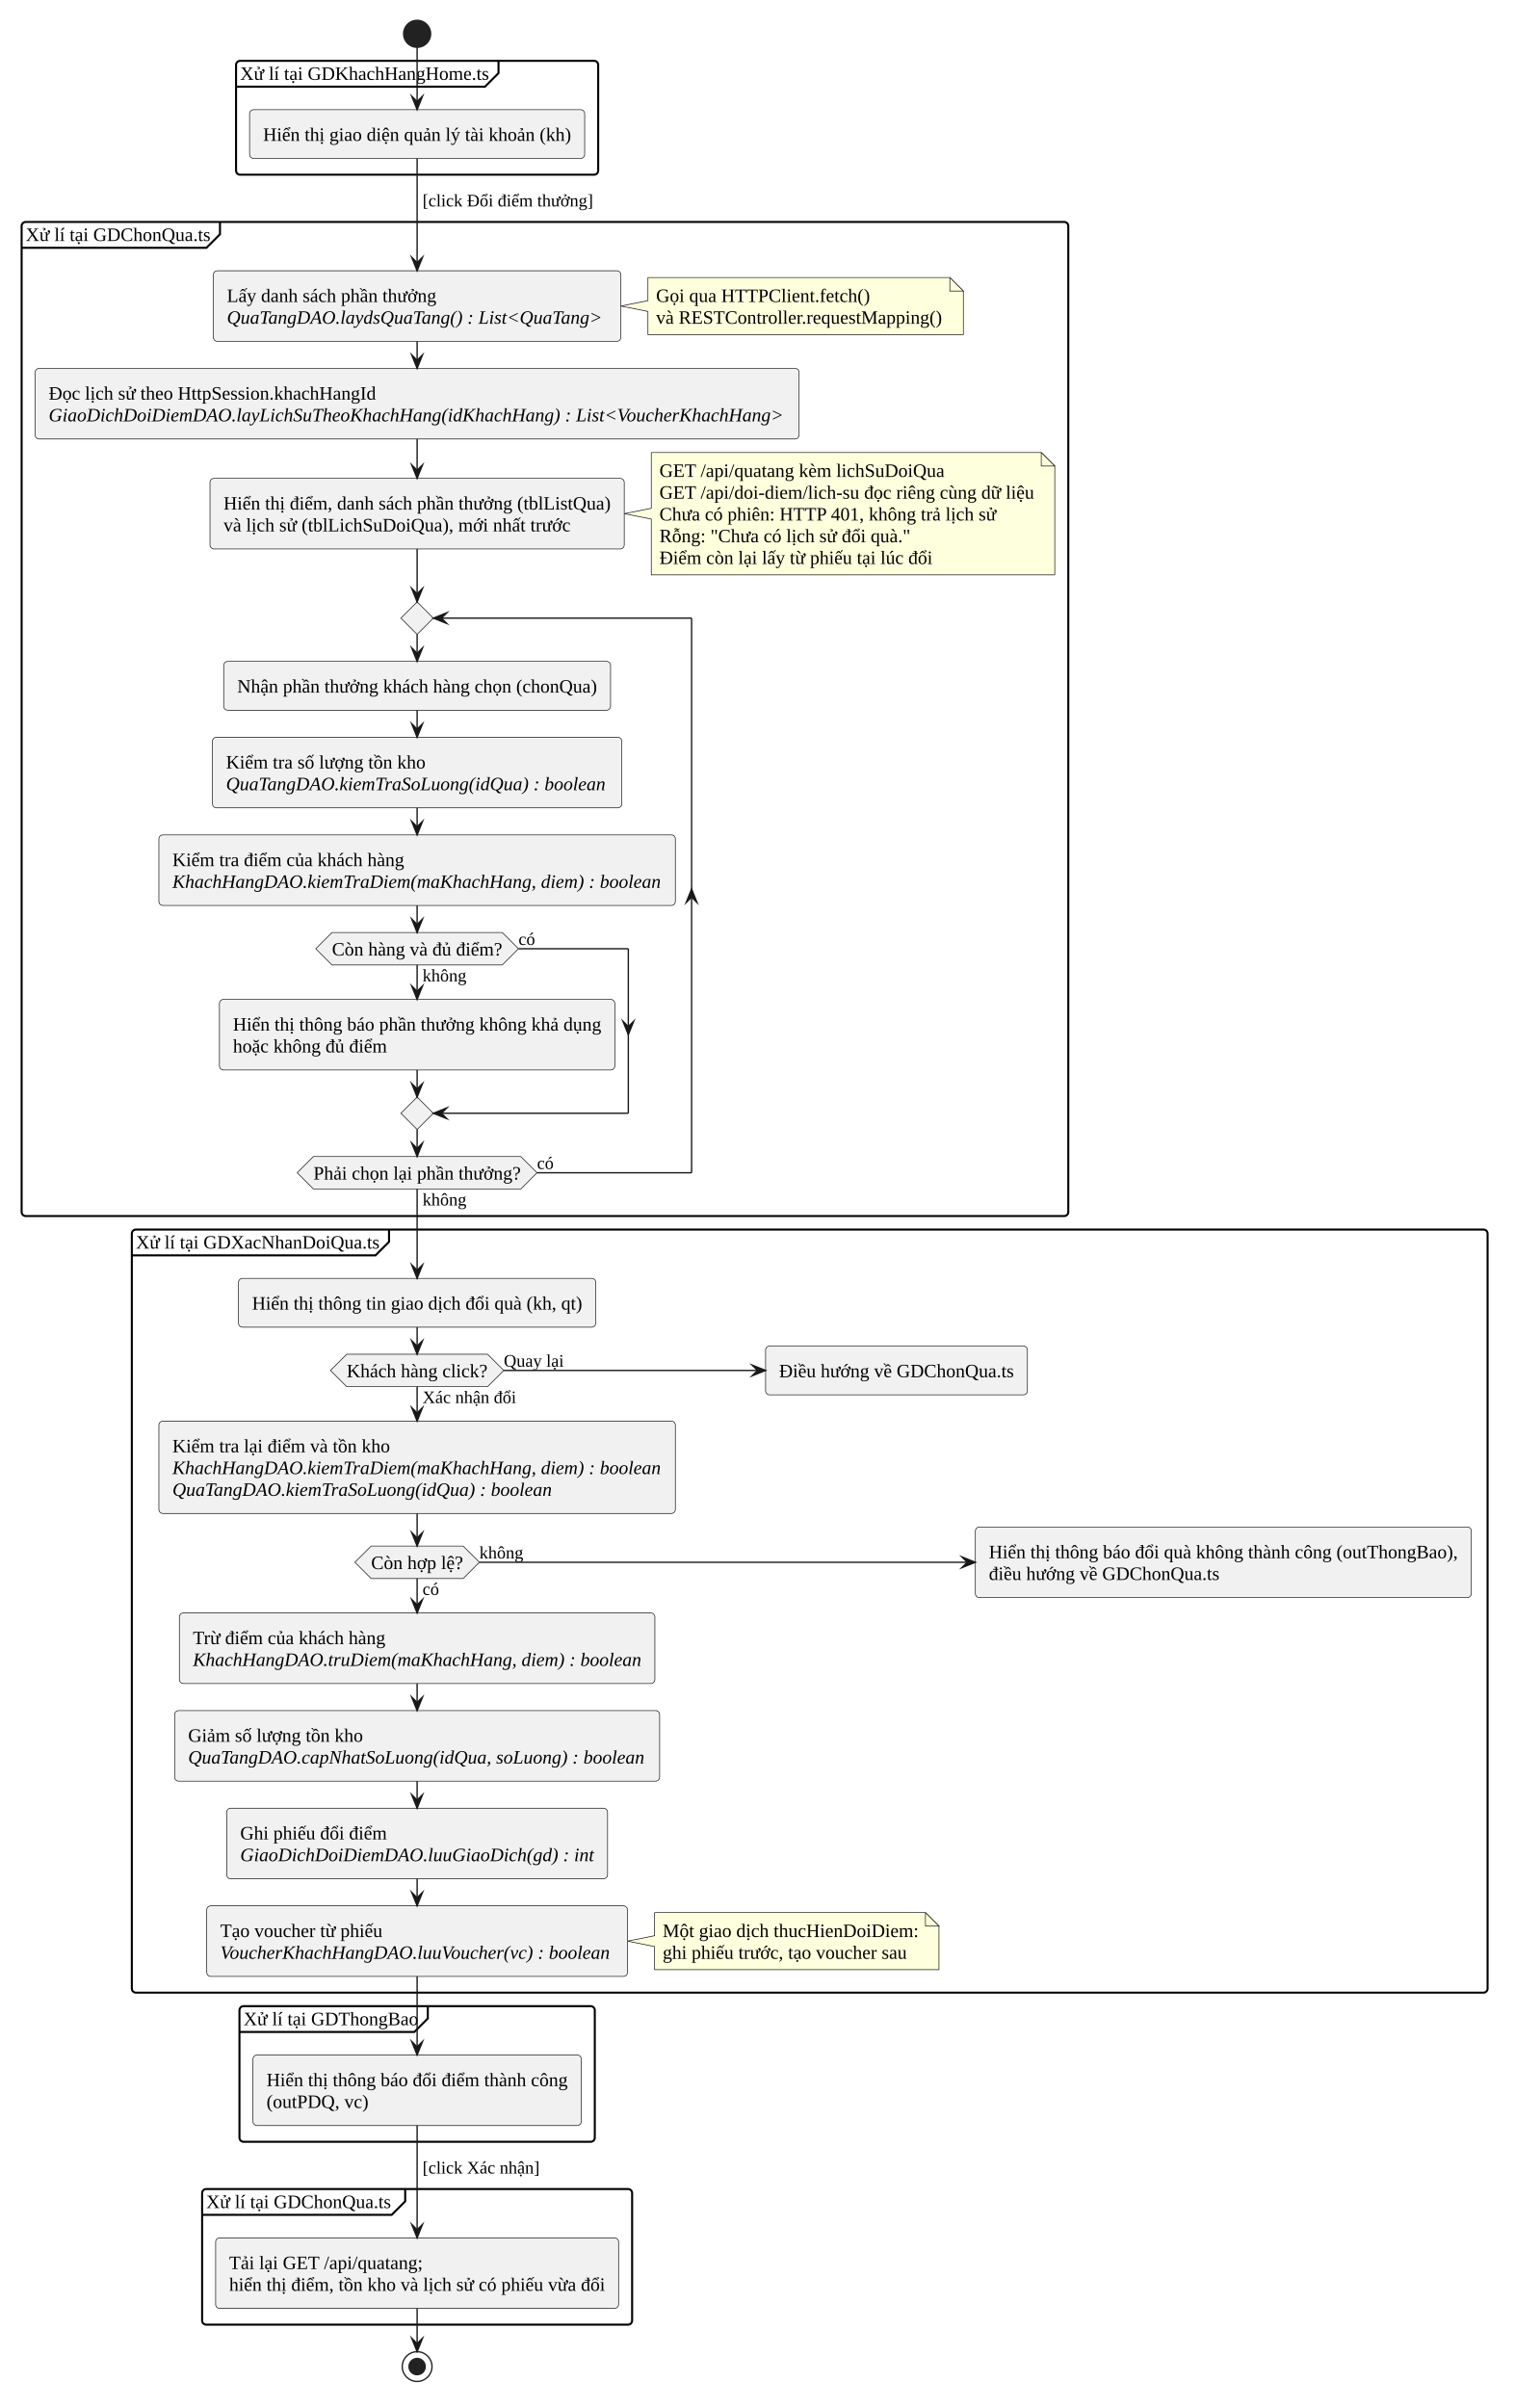
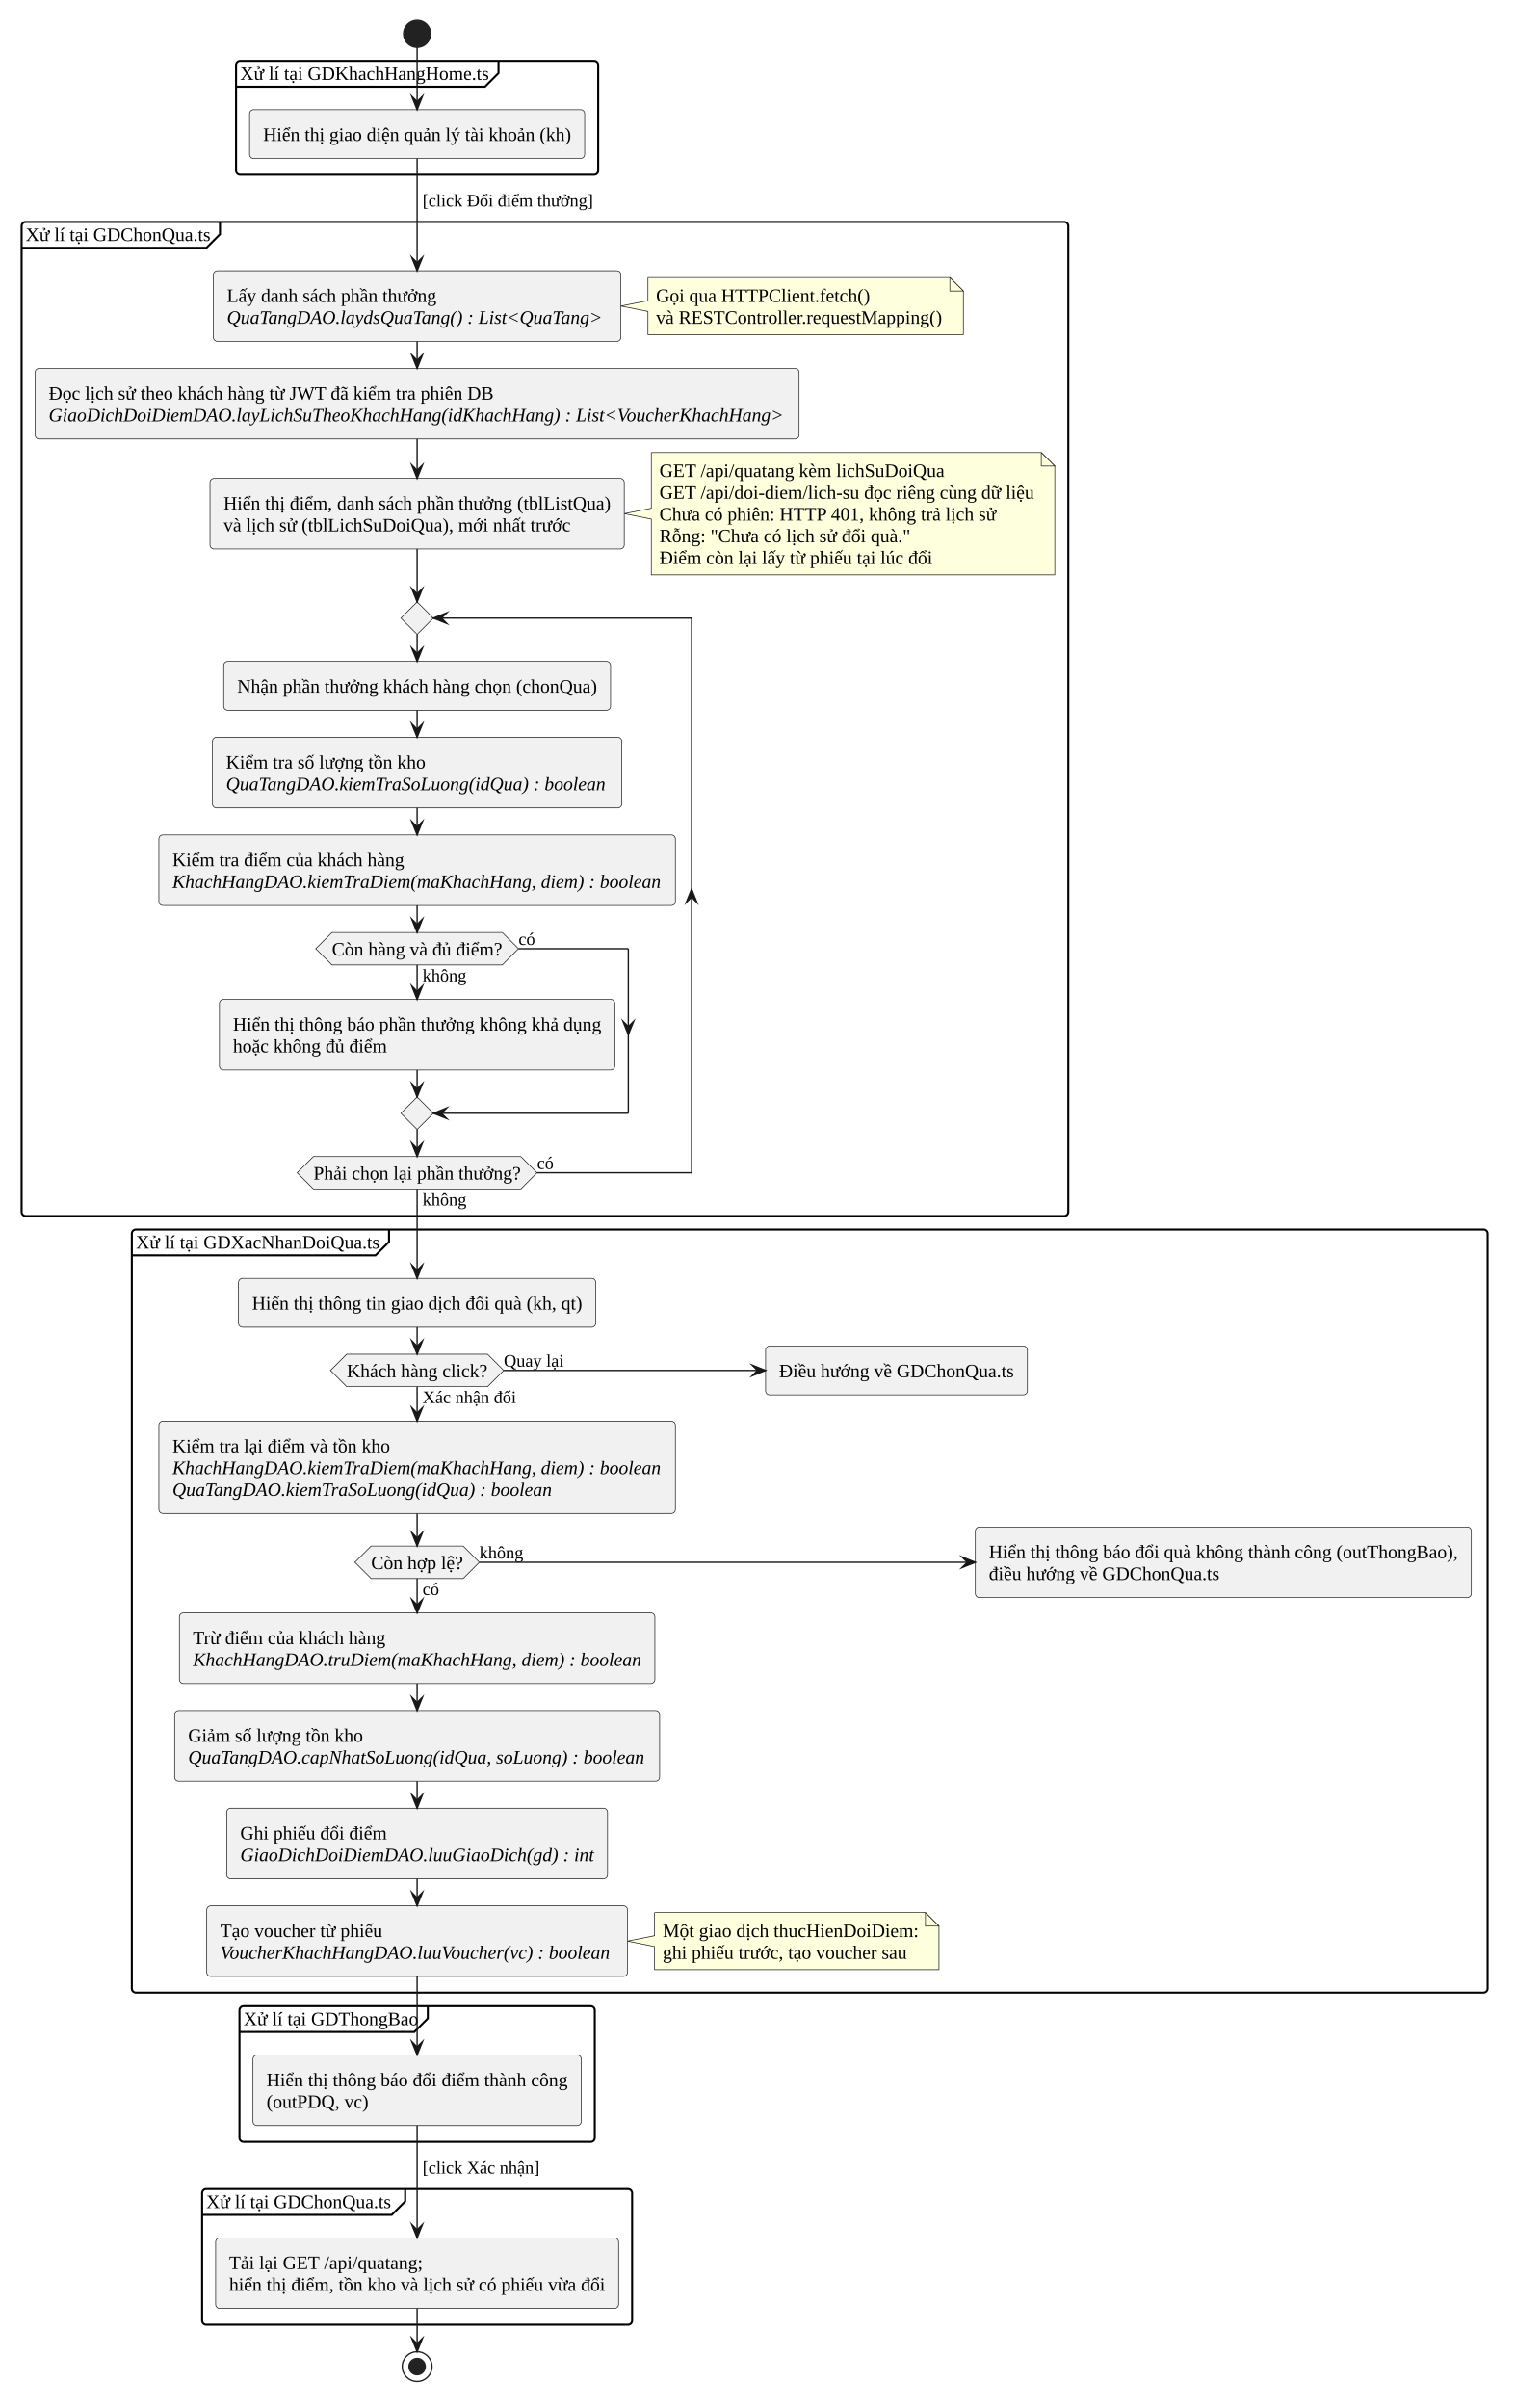
<svg xmlns="http://www.w3.org/2000/svg" version="1.1" data-diagram-type="ACTIVITY" style="width:2333px;height:3710px;background:#FFFFFF;" width="2333.333px" height="3710.417px" viewBox="0 0 2333 3710" zoomAndPan="magnify" preserveAspectRatio="none" contentStyleType="text/css">
  <defs />
  <g font-family="sans-serif" lengthAdjust="spacing">
    <ellipse cx="642.71" cy="52.083" rx="20.833" ry="20.833" fill="#222" style="stroke:#222;stroke-width:2.083;" />
    <rect x="363.716" y="93.75" width="557.99" height="175.411" fill="none" style="stroke:#000;stroke-width:3.125;" rx="6.25" ry="6.25" />
    <path d="M768.102,93.75 L768.102,112.705 L747.269,133.539 L363.716,133.539" style="stroke:#000;stroke-width:3.125;" fill="none" />
    <text x="369.966" y="123.063" fill="#000" font-size="29.167" textLength="383.553" font-family="'Times New Roman'">Xử lí tại GDKhachHangHome.ts</text>
    <rect x="384.549" y="168.955" width="516.323" height="75.205" fill="#F1F1F1" style="stroke:#181818;stroke-width:1.042;" rx="6.25" ry="6.25" />
    <text x="405.382" y="217.019" fill="#000" font-size="29.167" textLength="474.656" font-family="'Times New Roman'">Hiển thị giao diện quản lý tài khoản (kh)</text>
    <rect x="33.333" y="341.971" width="1612.707" height="1531.565" fill="none" style="stroke:#000;stroke-width:3.125;" rx="6.25" ry="6.25" />
    <path d="M338.94,341.971 L338.94,360.926 L318.107,381.76 L33.333,381.76" style="stroke:#000;stroke-width:3.125;" fill="none" />
    <text x="39.583" y="371.284" fill="#000" font-size="29.167" textLength="284.774" font-family="'Times New Roman'">Xử lí tại GDChonQua.ts</text>
    <path d="M998.344,427.593 L998.344,463.215 L956.677,471.548 L998.344,479.882 L998.344,515.504 A0,0 0 0 0 998.344,515.504 L1484.365,515.504 A0,0 0 0 0 1484.365,515.504 L1484.365,448.426 L1463.531,427.593 L998.344,427.593 A0,0 0 0 0 998.344,427.593" style="stroke:#181818;stroke-width:1.042;" fill="#FEFFDD" />
    <path d="M1463.531,427.593 L1463.531,448.426 L1484.365,448.426 L1463.531,427.593" style="stroke:#181818;stroke-width:1.042;" fill="#FEFFDD" />
    <text x="1010.844" y="465.239" fill="#000" font-size="29.167" textLength="329.663" font-family="'Times New Roman'">Gọi qua HTTPClient.fetch()</text>
    <text x="1010.844" y="498.778" fill="#000" font-size="29.167" textLength="442.271" font-family="'Times New Roman'">và RESTController.requestMapping()</text>
    <rect x="328.743" y="417.176" width="627.934" height="108.744" fill="#F1F1F1" style="stroke:#181818;stroke-width:1.042;" rx="6.25" ry="6.25" />
    <text x="349.577" y="465.239" fill="#000" font-size="29.167" textLength="322.813" font-family="'Times New Roman'">Lấy danh sách phần thưởng</text>
    <text x="349.577" y="498.778" fill="#000" font-size="29.167" textLength="586.267" font-style="italic" font-family="'Times New Roman'">QuaTangDAO.laydsQuaTang() : List&lt;QuaTang&gt;</text>
    <rect x="54.167" y="567.587" width="1177.087" height="108.744" fill="#F1F1F1" style="stroke:#181818;stroke-width:1.042;" rx="6.25" ry="6.25" />
-     <text x="75" y="615.65" fill="#000" font-size="29.167" textLength="504.264" font-family="'Times New Roman'">Đọc lịch sử theo HttpSession.khachHangId</text>
+     <text x="75" y="615.65" fill="#000" font-size="29.167" textLength="686.072" font-family="'Times New Roman'">Đọc lịch sử theo khách hàng từ JWT đã kiểm tra phiên DB</text>
    <text x="75" y="649.189" fill="#000" font-size="29.167" textLength="1135.421" font-style="italic" font-family="'Times New Roman'">GiaoDichDoiDiemDAO.layLichSuTheoKhachHang(idKhachHang) : List&lt;VoucherKhachHang&gt;</text>
    <path d="M1003.521,697.165 L1003.521,783.095 L961.854,791.429 L1003.521,799.762 L1003.521,885.692 A0,0 0 0 0 1003.521,885.692 L1625.207,885.692 A0,0 0 0 0 1625.207,885.692 L1625.207,717.998 L1604.373,697.165 L1003.521,697.165 A0,0 0 0 0 1003.521,697.165" style="stroke:#181818;stroke-width:1.042;" fill="#FEFFDD" />
    <path d="M1604.373,697.165 L1604.373,717.998 L1625.207,717.998 L1604.373,697.165" style="stroke:#181818;stroke-width:1.042;" fill="#FEFFDD" />
    <text x="1016.021" y="734.811" fill="#000" font-size="29.167" textLength="439.836" font-family="'Times New Roman'">GET /api/quatang kèm lichSuDoiQua</text>
    <text x="1016.021" y="768.35" fill="#000" font-size="29.167" textLength="577.936" font-family="'Times New Roman'">GET /api/doi-diem/lich-su đọc riêng cùng dữ liệu</text>
    <text x="1016.021" y="801.889" fill="#000" font-size="29.167" textLength="520.087" font-family="'Times New Roman'">Chưa có phiên: HTTP 401, không trả lịch sử</text>
    <text x="1016.021" y="835.428" fill="#000" font-size="29.167" textLength="386.757" font-family="'Times New Roman'">Rỗng: "Chưa có lịch sử đổi quà."</text>
    <text x="1016.021" y="868.967" fill="#000" font-size="29.167" textLength="420.795" font-family="'Times New Roman'">Điểm còn lại lấy từ phiếu tại lúc đổi</text>
    <rect x="323.567" y="737.056" width="638.287" height="108.744" fill="#F1F1F1" style="stroke:#181818;stroke-width:1.042;" rx="6.25" ry="6.25" />
    <text x="344.4" y="785.12" fill="#000" font-size="29.167" textLength="596.621" font-family="'Times New Roman'">Hiển thị điểm, danh sách phần thưởng (tblListQua)</text>
    <text x="344.4" y="818.658" fill="#000" font-size="29.167" textLength="534.698" font-family="'Times New Roman'">và lịch sử (tblLichSuDoiQua), mới nhất trước</text>
    <rect x="344.651" y="1019.026" width="596.118" height="75.205" fill="#F1F1F1" style="stroke:#181818;stroke-width:1.042;" rx="6.25" ry="6.25" />
    <text x="365.485" y="1067.089" fill="#000" font-size="29.167" textLength="554.451" font-family="'Times New Roman'">Nhận phần thưởng khách hàng chọn (chonQua)</text>
    <rect x="327.391" y="1135.898" width="630.64" height="108.744" fill="#F1F1F1" style="stroke:#181818;stroke-width:1.042;" rx="6.25" ry="6.25" />
    <text x="348.224" y="1183.961" fill="#000" font-size="29.167" textLength="307.475" font-family="'Times New Roman'">Kiểm tra số lượng tồn kho</text>
    <text x="348.224" y="1217.5" fill="#000" font-size="29.167" textLength="588.973" font-style="italic" font-family="'Times New Roman'">QuaTangDAO.kiemTraSoLuong(idQua) : boolean</text>
    <rect x="244.797" y="1286.309" width="795.827" height="108.744" fill="#F1F1F1" style="stroke:#181818;stroke-width:1.042;" rx="6.25" ry="6.25" />
    <text x="265.63" y="1334.372" fill="#000" font-size="29.167" textLength="357.149" font-family="'Times New Roman'">Kiểm tra điểm của khách hàng</text>
    <text x="265.63" y="1367.911" fill="#000" font-size="29.167" textLength="754.161" font-style="italic" font-family="'Times New Roman'">KhachHangDAO.kiemTraDiem(maKhachHang, diem) : boolean</text>
    <rect x="338.122" y="1539.791" width="609.178" height="108.744" fill="#F1F1F1" style="stroke:#181818;stroke-width:1.042;" rx="6.25" ry="6.25" />
    <text x="358.955" y="1587.855" fill="#000" font-size="29.167" textLength="567.511" font-family="'Times New Roman'">Hiển thị thông báo phần thưởng không khả dụng</text>
    <text x="358.955" y="1621.393" fill="#000" font-size="29.167" textLength="237.335" font-family="'Times New Roman'">hoặc không đủ điểm</text>
    <polygon points="511.489,1436.72,773.932,1436.72,798.932,1461.72,773.932,1486.72,511.489,1486.72,486.489,1461.72,511.489,1436.72" fill="#F1F1F1" style="stroke:#181818;stroke-width:1.042;stroke-linejoin:miter;stroke-miterlimit:10;" />
    <text x="651.044" y="1512.005" fill="#000" font-size="27.083" textLength="67.708" font-family="'Times New Roman'">không</text>
    <text x="511.489" y="1472.18" fill="#000" font-size="29.167" textLength="262.443" font-family="'Times New Roman'">Còn hàng và đủ điểm?</text>
    <text x="798.932" y="1455.861" fill="#000" font-size="27.083" textLength="25.563" font-family="'Times New Roman'">có</text>
    <polygon points="642.71,1690.202,667.71,1715.202,642.71,1740.202,617.71,1715.202,642.71,1690.202" fill="#F1F1F1" style="stroke:#181818;stroke-width:1.042;stroke-linejoin:miter;stroke-miterlimit:10;" />
    <polygon points="642.71,927.359,667.71,952.359,642.71,977.359,617.71,952.359,642.71,927.359" fill="#F1F1F1" style="stroke:#181818;stroke-width:1.042;stroke-linejoin:miter;stroke-miterlimit:10;" />
    <polygon points="482.913,1781.869,802.508,1781.869,827.508,1806.869,802.508,1831.869,482.913,1831.869,457.913,1806.869,482.913,1781.869" fill="#F1F1F1" style="stroke:#181818;stroke-width:1.042;stroke-linejoin:miter;stroke-miterlimit:10;" />
    <text x="651.044" y="1857.154" fill="#000" font-size="27.083" textLength="67.708" font-family="'Times New Roman'">không</text>
    <text x="482.913" y="1817.329" fill="#000" font-size="29.167" textLength="319.594" font-family="'Times New Roman'">Phải chọn lại phần thưởng?</text>
    <text x="827.508" y="1801.011" fill="#000" font-size="27.083" textLength="25.563" font-family="'Times New Roman'">có</text>
    <rect x="203.13" y="1894.369" width="2088.954" height="1175.687" fill="none" style="stroke:#000;stroke-width:3.125;" rx="6.25" ry="6.25" />
    <path d="M599.413,1894.369 L599.413,1913.324 L578.58,1934.158 L203.13,1934.158" style="stroke:#000;stroke-width:3.125;" fill="none" />
    <text x="209.38" y="1923.682" fill="#000" font-size="29.167" textLength="375.45" font-family="'Times New Roman'">Xử lí tại GDXacNhanDoiQua.ts</text>
    <rect x="367.516" y="1969.574" width="550.389" height="75.205" fill="#F1F1F1" style="stroke:#181818;stroke-width:1.042;" rx="6.25" ry="6.25" />
    <text x="388.349" y="2017.638" fill="#000" font-size="29.167" textLength="508.722" font-family="'Times New Roman'">Hiển thị thông tin giao dịch đổi quà (kh, qt)</text>
    <rect x="244.797" y="2189.518" width="795.827" height="142.283" fill="#F1F1F1" style="stroke:#181818;stroke-width:1.042;" rx="6.25" ry="6.25" />
    <text x="265.63" y="2237.581" fill="#000" font-size="29.167" textLength="335.331" font-family="'Times New Roman'">Kiểm tra lại điểm và tồn kho</text>
    <text x="265.63" y="2271.12" fill="#000" font-size="29.167" textLength="754.161" font-style="italic" font-family="'Times New Roman'">KhachHangDAO.kiemTraDiem(maKhachHang, diem) : boolean</text>
    <text x="265.63" y="2304.659" fill="#000" font-size="29.167" textLength="588.973" font-style="italic" font-family="'Times New Roman'">QuaTangDAO.kiemTraSoLuong(idQua) : boolean</text>
    <rect x="276.384" y="2485.078" width="732.652" height="108.744" fill="#F1F1F1" style="stroke:#181818;stroke-width:1.042;" rx="6.25" ry="6.25" />
    <text x="297.218" y="2533.142" fill="#000" font-size="29.167" textLength="297.634" font-family="'Times New Roman'">Trừ điểm của khách hàng</text>
    <text x="297.218" y="2566.68" fill="#000" font-size="29.167" textLength="690.985" font-style="italic" font-family="'Times New Roman'">KhachHangDAO.truDiem(maKhachHang, diem) : boolean</text>
    <rect x="269.043" y="2635.489" width="747.335" height="108.744" fill="#F1F1F1" style="stroke:#181818;stroke-width:1.042;" rx="6.25" ry="6.25" />
    <text x="289.876" y="2683.553" fill="#000" font-size="29.167" textLength="269.421" font-family="'Times New Roman'">Giảm số lượng tồn kho</text>
    <text x="289.876" y="2717.091" fill="#000" font-size="29.167" textLength="705.668" font-style="italic" font-family="'Times New Roman'">QuaTangDAO.capNhatSoLuong(idQua, soLuong) : boolean</text>
    <rect x="349.294" y="2785.9" width="586.833" height="108.744" fill="#F1F1F1" style="stroke:#181818;stroke-width:1.042;" rx="6.25" ry="6.25" />
    <text x="370.127" y="2833.964" fill="#000" font-size="29.167" textLength="226.013" font-family="'Times New Roman'">Ghi phiếu đổi điểm</text>
    <text x="370.127" y="2867.502" fill="#000" font-size="29.167" textLength="545.166" font-style="italic" font-family="'Times New Roman'">GiaoDichDoiDiemDAO.luuGiaoDich(gd) : int</text>
    <path d="M1008.541,2946.728 L1008.541,2982.35 L966.874,2990.683 L1008.541,2999.017 L1008.541,3034.639 A0,0 0 0 0 1008.541,3034.639 L1446.781,3034.639 A0,0 0 0 0 1446.781,3034.639 L1446.781,2967.561 L1425.948,2946.728 L1008.541,2946.728 A0,0 0 0 0 1008.541,2946.728" style="stroke:#181818;stroke-width:1.042;" fill="#FEFFDD" />
    <path d="M1425.948,2946.728 L1425.948,2967.561 L1446.781,2967.561 L1425.948,2946.728" style="stroke:#181818;stroke-width:1.042;" fill="#FEFFDD" />
    <text x="1021.041" y="2984.374" fill="#000" font-size="29.167" textLength="394.491" font-family="'Times New Roman'">Một giao dịch thucHienDoiDiem:</text>
    <text x="1021.041" y="3017.913" fill="#000" font-size="29.167" textLength="376.261" font-family="'Times New Roman'">ghi phiếu trước, tạo voucher sau</text>
    <rect x="318.547" y="2936.311" width="648.328" height="108.744" fill="#F1F1F1" style="stroke:#181818;stroke-width:1.042;" rx="6.25" ry="6.25" />
    <text x="339.38" y="2984.374" fill="#000" font-size="29.167" textLength="249.868" font-family="'Times New Roman'">Tạo voucher từ phiếu</text>
    <text x="339.38" y="3017.913" fill="#000" font-size="29.167" textLength="606.661" font-style="italic" font-family="'Times New Roman'">VoucherKhachHangDAO.luuVoucher(vc) : boolean</text>
    <polygon points="571.816,2382.007,713.605,2382.007,738.605,2407.007,713.605,2432.007,571.816,2432.007,546.816,2407.007,571.816,2382.007" fill="#F1F1F1" style="stroke:#181818;stroke-width:1.042;stroke-linejoin:miter;stroke-miterlimit:10;" />
    <text x="651.044" y="2457.292" fill="#000" font-size="27.083" textLength="25.563" font-family="'Times New Roman'">có</text>
    <text x="571.816" y="2417.467" fill="#000" font-size="29.167" textLength="141.789" font-family="'Times New Roman'">Còn hợp lệ?</text>
    <text x="738.605" y="2401.148" fill="#000" font-size="27.083" textLength="67.708" font-family="'Times New Roman'">không</text>
    <rect x="1502.844" y="2352.635" width="764.24" height="108.744" fill="#F1F1F1" style="stroke:#181818;stroke-width:1.042;" rx="6.25" ry="6.25" />
    <text x="1523.678" y="2400.698" fill="#000" font-size="29.167" textLength="722.573" font-family="'Times New Roman'">Hiển thị thông báo đổi quà không thành công (outThongBao),</text>
    <text x="1523.678" y="2434.237" fill="#000" font-size="29.167" textLength="355.269" font-family="'Times New Roman'">điều hướng về GDChonQua.ts</text>
    <polygon points="534.197,2086.447,751.224,2086.447,776.224,2111.447,751.224,2136.447,534.197,2136.447,509.197,2111.447,534.197,2086.447" fill="#F1F1F1" style="stroke:#181818;stroke-width:1.042;stroke-linejoin:miter;stroke-miterlimit:10;" />
    <text x="651.044" y="2161.731" fill="#000" font-size="27.083" textLength="144.396" font-family="'Times New Roman'">Xác nhận đổi</text>
    <text x="534.197" y="2121.907" fill="#000" font-size="29.167" textLength="217.027" font-family="'Times New Roman'">Khách hàng click?</text>
    <text x="776.224" y="2105.588" fill="#000" font-size="27.083" textLength="92.504" font-family="'Times New Roman'">Quay lại</text>
    <rect x="1179.64" y="2073.844" width="403.416" height="75.205" fill="#F1F1F1" style="stroke:#181818;stroke-width:1.042;" rx="6.25" ry="6.25" />
    <text x="1200.473" y="2121.907" fill="#000" font-size="29.167" textLength="361.749" font-family="'Times New Roman'">Điều hướng về GDChonQua.ts</text>
    <rect x="368.964" y="3090.889" width="547.493" height="208.95" fill="none" style="stroke:#000;stroke-width:3.125;" rx="6.25" ry="6.25" />
    <path d="M659.161,3090.889 L659.161,3109.844 L638.328,3130.678 L368.964,3130.678" style="stroke:#000;stroke-width:3.125;" fill="none" />
    <text x="375.214" y="3120.202" fill="#000" font-size="29.167" textLength="269.364" font-family="'Times New Roman'">Xử lí tại GDThongBao</text>
    <rect x="389.797" y="3166.094" width="505.827" height="108.744" fill="#F1F1F1" style="stroke:#181818;stroke-width:1.042;" rx="6.25" ry="6.25" />
    <text x="410.63" y="3214.158" fill="#000" font-size="29.167" textLength="464.16" font-family="'Times New Roman'">Hiển thị thông báo đổi điểm thành công</text>
    <text x="410.63" y="3247.696" fill="#000" font-size="29.167" textLength="157.155" font-family="'Times New Roman'">(outPDQ, vc)</text>
    <rect x="311.442" y="3372.649" width="662.537" height="208.95" fill="none" style="stroke:#000;stroke-width:3.125;" rx="6.25" ry="6.25" />
    <path d="M624.341,3372.649 L624.341,3391.604 L603.507,3412.437 L311.442,3412.437" style="stroke:#000;stroke-width:3.125;" fill="none" />
    <text x="317.692" y="3401.962" fill="#000" font-size="29.167" textLength="284.774" font-family="'Times New Roman'">Xử lí tại GDChonQua.ts</text>
    <rect x="332.275" y="3447.854" width="620.87" height="108.744" fill="#F1F1F1" style="stroke:#181818;stroke-width:1.042;" rx="6.25" ry="6.25" />
    <text x="353.109" y="3495.917" fill="#000" font-size="29.167" textLength="298.859" font-family="'Times New Roman'">Tải lại GET /api/quatang;</text>
    <text x="353.109" y="3529.456" fill="#000" font-size="29.167" textLength="579.203" font-family="'Times New Roman'">hiển thị điểm, tồn kho và lịch sử có phiếu vừa đổi</text>
    <ellipse cx="642.71" cy="3646.182" rx="22.917" ry="22.917" fill="none" style="stroke:#222;stroke-width:2.083;" />
    <ellipse cx="642.71" cy="3646.182" rx="12.5" ry="12.5" fill="#222" style="stroke:#222;stroke-width:2.083;" />
    <line x1="642.71" y1="72.917" x2="642.71" y2="168.955" style="stroke:#181818;stroke-width:2.083;" />
    <polygon points="634.377,148.122,642.71,168.955,651.044,148.122,642.71,156.455" fill="#181818" style="stroke:#181818;stroke-width:2.083;stroke-linejoin:miter;stroke-miterlimit:10;" />
    <line x1="642.71" y1="525.921" x2="642.71" y2="567.587" style="stroke:#181818;stroke-width:2.083;" />
    <polygon points="634.377,546.754,642.71,567.587,651.044,546.754,642.71,555.087" fill="#181818" style="stroke:#181818;stroke-width:2.083;stroke-linejoin:miter;stroke-miterlimit:10;" />
    <line x1="642.71" y1="676.332" x2="642.71" y2="737.056" style="stroke:#181818;stroke-width:2.083;" />
    <polygon points="634.377,716.223,642.71,737.056,651.044,716.223,642.71,724.556" fill="#181818" style="stroke:#181818;stroke-width:2.083;stroke-linejoin:miter;stroke-miterlimit:10;" />
    <line x1="642.71" y1="1094.231" x2="642.71" y2="1135.898" style="stroke:#181818;stroke-width:2.083;" />
    <polygon points="634.377,1115.064,642.71,1135.898,651.044,1115.064,642.71,1123.398" fill="#181818" style="stroke:#181818;stroke-width:2.083;stroke-linejoin:miter;stroke-miterlimit:10;" />
    <line x1="642.71" y1="1244.642" x2="642.71" y2="1286.309" style="stroke:#181818;stroke-width:2.083;" />
    <polygon points="634.377,1265.475,642.71,1286.309,651.044,1265.475,642.71,1273.809" fill="#181818" style="stroke:#181818;stroke-width:2.083;stroke-linejoin:miter;stroke-miterlimit:10;" />
    <line x1="642.71" y1="1486.72" x2="642.71" y2="1539.791" style="stroke:#181818;stroke-width:2.083;" />
    <polygon points="634.377,1518.958,642.71,1539.791,651.044,1518.958,642.71,1527.291" fill="#181818" style="stroke:#181818;stroke-width:2.083;stroke-linejoin:miter;stroke-miterlimit:10;" />
    <line x1="798.932" y1="1461.72" x2="968.133" y2="1461.72" style="stroke:#181818;stroke-width:2.083;" />
    <polygon points="959.799,1573.33,968.133,1594.164,976.466,1573.33,968.133,1581.664" fill="#181818" style="stroke:#181818;stroke-width:2.083;stroke-linejoin:miter;stroke-miterlimit:10;" />
    <line x1="968.133" y1="1461.72" x2="968.133" y2="1715.202" style="stroke:#181818;stroke-width:2.083;" />
    <line x1="968.133" y1="1715.202" x2="667.71" y2="1715.202" style="stroke:#181818;stroke-width:2.083;" />
    <polygon points="688.544,1706.869,667.71,1715.202,688.544,1723.536,680.21,1715.202" fill="#181818" style="stroke:#181818;stroke-width:2.083;stroke-linejoin:miter;stroke-miterlimit:10;" />
    <line x1="642.71" y1="1648.536" x2="642.71" y2="1690.202" style="stroke:#181818;stroke-width:2.083;" />
    <polygon points="634.377,1669.369,642.71,1690.202,651.044,1669.369,642.71,1677.702" fill="#181818" style="stroke:#181818;stroke-width:2.083;stroke-linejoin:miter;stroke-miterlimit:10;" />
    <line x1="642.71" y1="1395.053" x2="642.71" y2="1436.72" style="stroke:#181818;stroke-width:2.083;" />
    <polygon points="634.377,1415.886,642.71,1436.72,651.044,1415.886,642.71,1424.22" fill="#181818" style="stroke:#181818;stroke-width:2.083;stroke-linejoin:miter;stroke-miterlimit:10;" />
    <line x1="642.71" y1="977.359" x2="642.71" y2="1019.026" style="stroke:#181818;stroke-width:2.083;" />
    <polygon points="634.377,998.192,642.71,1019.026,651.044,998.192,642.71,1006.526" fill="#181818" style="stroke:#181818;stroke-width:2.083;stroke-linejoin:miter;stroke-miterlimit:10;" />
    <line x1="827.508" y1="1806.869" x2="1065.624" y2="1806.869" style="stroke:#181818;stroke-width:2.083;" />
    <polygon points="1057.291,1390.525,1065.624,1369.691,1073.957,1390.525,1065.624,1382.191" fill="#181818" style="stroke:#181818;stroke-width:2.083;stroke-linejoin:miter;stroke-miterlimit:10;" />
    <line x1="1065.624" y1="952.359" x2="1065.624" y2="1806.869" style="stroke:#181818;stroke-width:2.083;" />
    <line x1="1065.624" y1="952.359" x2="667.71" y2="952.359" style="stroke:#181818;stroke-width:2.083;" />
    <polygon points="688.544,944.026,667.71,952.359,688.544,960.692,680.21,952.359" fill="#181818" style="stroke:#181818;stroke-width:2.083;stroke-linejoin:miter;stroke-miterlimit:10;" />
    <line x1="642.71" y1="1740.202" x2="642.71" y2="1781.869" style="stroke:#181818;stroke-width:2.083;" />
    <polygon points="634.377,1761.036,642.71,1781.869,651.044,1761.036,642.71,1769.369" fill="#181818" style="stroke:#181818;stroke-width:2.083;stroke-linejoin:miter;stroke-miterlimit:10;" />
    <line x1="642.71" y1="845.801" x2="642.71" y2="927.359" style="stroke:#181818;stroke-width:2.083;" />
    <polygon points="634.377,906.526,642.71,927.359,651.044,906.526,642.71,914.859" fill="#181818" style="stroke:#181818;stroke-width:2.083;stroke-linejoin:miter;stroke-miterlimit:10;" />
    <line x1="642.71" y1="244.161" x2="642.71" y2="417.176" style="stroke:#181818;stroke-width:2.083;" />
    <polygon points="634.377,396.343,642.71,417.176,651.044,396.343,642.71,404.676" fill="#181818" style="stroke:#181818;stroke-width:2.083;stroke-linejoin:miter;stroke-miterlimit:10;" />
    <text x="651.044" y="318.012" fill="#000" font-size="27.083" textLength="262.912" font-family="'Times New Roman'">[click Đổi điểm thưởng]</text>
    <line x1="642.71" y1="2593.823" x2="642.71" y2="2635.489" style="stroke:#181818;stroke-width:2.083;" />
    <polygon points="634.377,2614.656,642.71,2635.489,651.044,2614.656,642.71,2622.989" fill="#181818" style="stroke:#181818;stroke-width:2.083;stroke-linejoin:miter;stroke-miterlimit:10;" />
    <line x1="642.71" y1="2744.234" x2="642.71" y2="2785.9" style="stroke:#181818;stroke-width:2.083;" />
    <polygon points="634.377,2765.067,642.71,2785.9,651.044,2765.067,642.71,2773.4" fill="#181818" style="stroke:#181818;stroke-width:2.083;stroke-linejoin:miter;stroke-miterlimit:10;" />
    <line x1="642.71" y1="2894.645" x2="642.71" y2="2936.311" style="stroke:#181818;stroke-width:2.083;" />
    <polygon points="634.377,2915.478,642.71,2936.311,651.044,2915.478,642.71,2923.811" fill="#181818" style="stroke:#181818;stroke-width:2.083;stroke-linejoin:miter;stroke-miterlimit:10;" />
    <line x1="642.71" y1="2432.007" x2="642.71" y2="2485.078" style="stroke:#181818;stroke-width:2.083;" />
    <polygon points="634.377,2464.245,642.71,2485.078,651.044,2464.245,642.71,2472.578" fill="#181818" style="stroke:#181818;stroke-width:2.083;stroke-linejoin:miter;stroke-miterlimit:10;" />
    <line x1="738.605" y1="2407.007" x2="1502.844" y2="2407.007" style="stroke:#181818;stroke-width:2.083;" />
    <polygon points="1482.011,2398.674,1502.844,2407.007,1482.011,2415.34,1490.344,2407.007" fill="#181818" style="stroke:#181818;stroke-width:2.083;stroke-linejoin:miter;stroke-miterlimit:10;" />
    <line x1="642.71" y1="3045.056" x2="642.71" y2="3166.094" style="stroke:#181818;stroke-width:2.083;" />
    <polygon points="634.377,3145.261,642.71,3166.094,651.044,3145.261,642.71,3153.594" fill="#181818" style="stroke:#181818;stroke-width:2.083;stroke-linejoin:miter;stroke-miterlimit:10;" />
    <line x1="642.71" y1="2331.801" x2="642.71" y2="2382.007" style="stroke:#181818;stroke-width:2.083;" />
    <polygon points="634.377,2361.174,642.71,2382.007,651.044,2361.174,642.71,2369.507" fill="#181818" style="stroke:#181818;stroke-width:2.083;stroke-linejoin:miter;stroke-miterlimit:10;" />
    <line x1="642.71" y1="2136.447" x2="642.71" y2="2189.518" style="stroke:#181818;stroke-width:2.083;" />
    <polygon points="634.377,2168.685,642.71,2189.518,651.044,2168.685,642.71,2177.018" fill="#181818" style="stroke:#181818;stroke-width:2.083;stroke-linejoin:miter;stroke-miterlimit:10;" />
    <line x1="776.224" y1="2111.447" x2="1179.64" y2="2111.447" style="stroke:#181818;stroke-width:2.083;" />
    <polygon points="1158.806,2103.113,1179.64,2111.447,1158.806,2119.78,1167.14,2111.447" fill="#181818" style="stroke:#181818;stroke-width:2.083;stroke-linejoin:miter;stroke-miterlimit:10;" />
    <line x1="642.71" y1="2044.78" x2="642.71" y2="2086.447" style="stroke:#181818;stroke-width:2.083;" />
    <polygon points="634.377,2065.613,642.71,2086.447,651.044,2065.613,642.71,2073.947" fill="#181818" style="stroke:#181818;stroke-width:2.083;stroke-linejoin:miter;stroke-miterlimit:10;" />
    <line x1="642.71" y1="1831.869" x2="642.71" y2="1969.574" style="stroke:#181818;stroke-width:2.083;" />
    <polygon points="634.377,1948.741,642.71,1969.574,651.044,1948.741,642.71,1957.074" fill="#181818" style="stroke:#181818;stroke-width:2.083;stroke-linejoin:miter;stroke-miterlimit:10;" />
    <line x1="642.71" y1="3274.839" x2="642.71" y2="3447.854" style="stroke:#181818;stroke-width:2.083;" />
    <polygon points="634.377,3427.021,642.71,3447.854,651.044,3427.021,642.71,3435.354" fill="#181818" style="stroke:#181818;stroke-width:2.083;stroke-linejoin:miter;stroke-miterlimit:10;" />
    <text x="651.044" y="3348.69" fill="#000" font-size="27.083" textLength="180.459" font-family="'Times New Roman'">[click Xác nhận]</text>
    <line x1="642.71" y1="3556.598" x2="642.71" y2="3623.265" style="stroke:#181818;stroke-width:2.083;" />
    <polygon points="634.377,3602.432,642.71,3623.265,651.044,3602.432,642.71,3610.765" fill="#181818" style="stroke:#181818;stroke-width:2.083;stroke-linejoin:miter;stroke-miterlimit:10;" />
  </g>
</svg>
